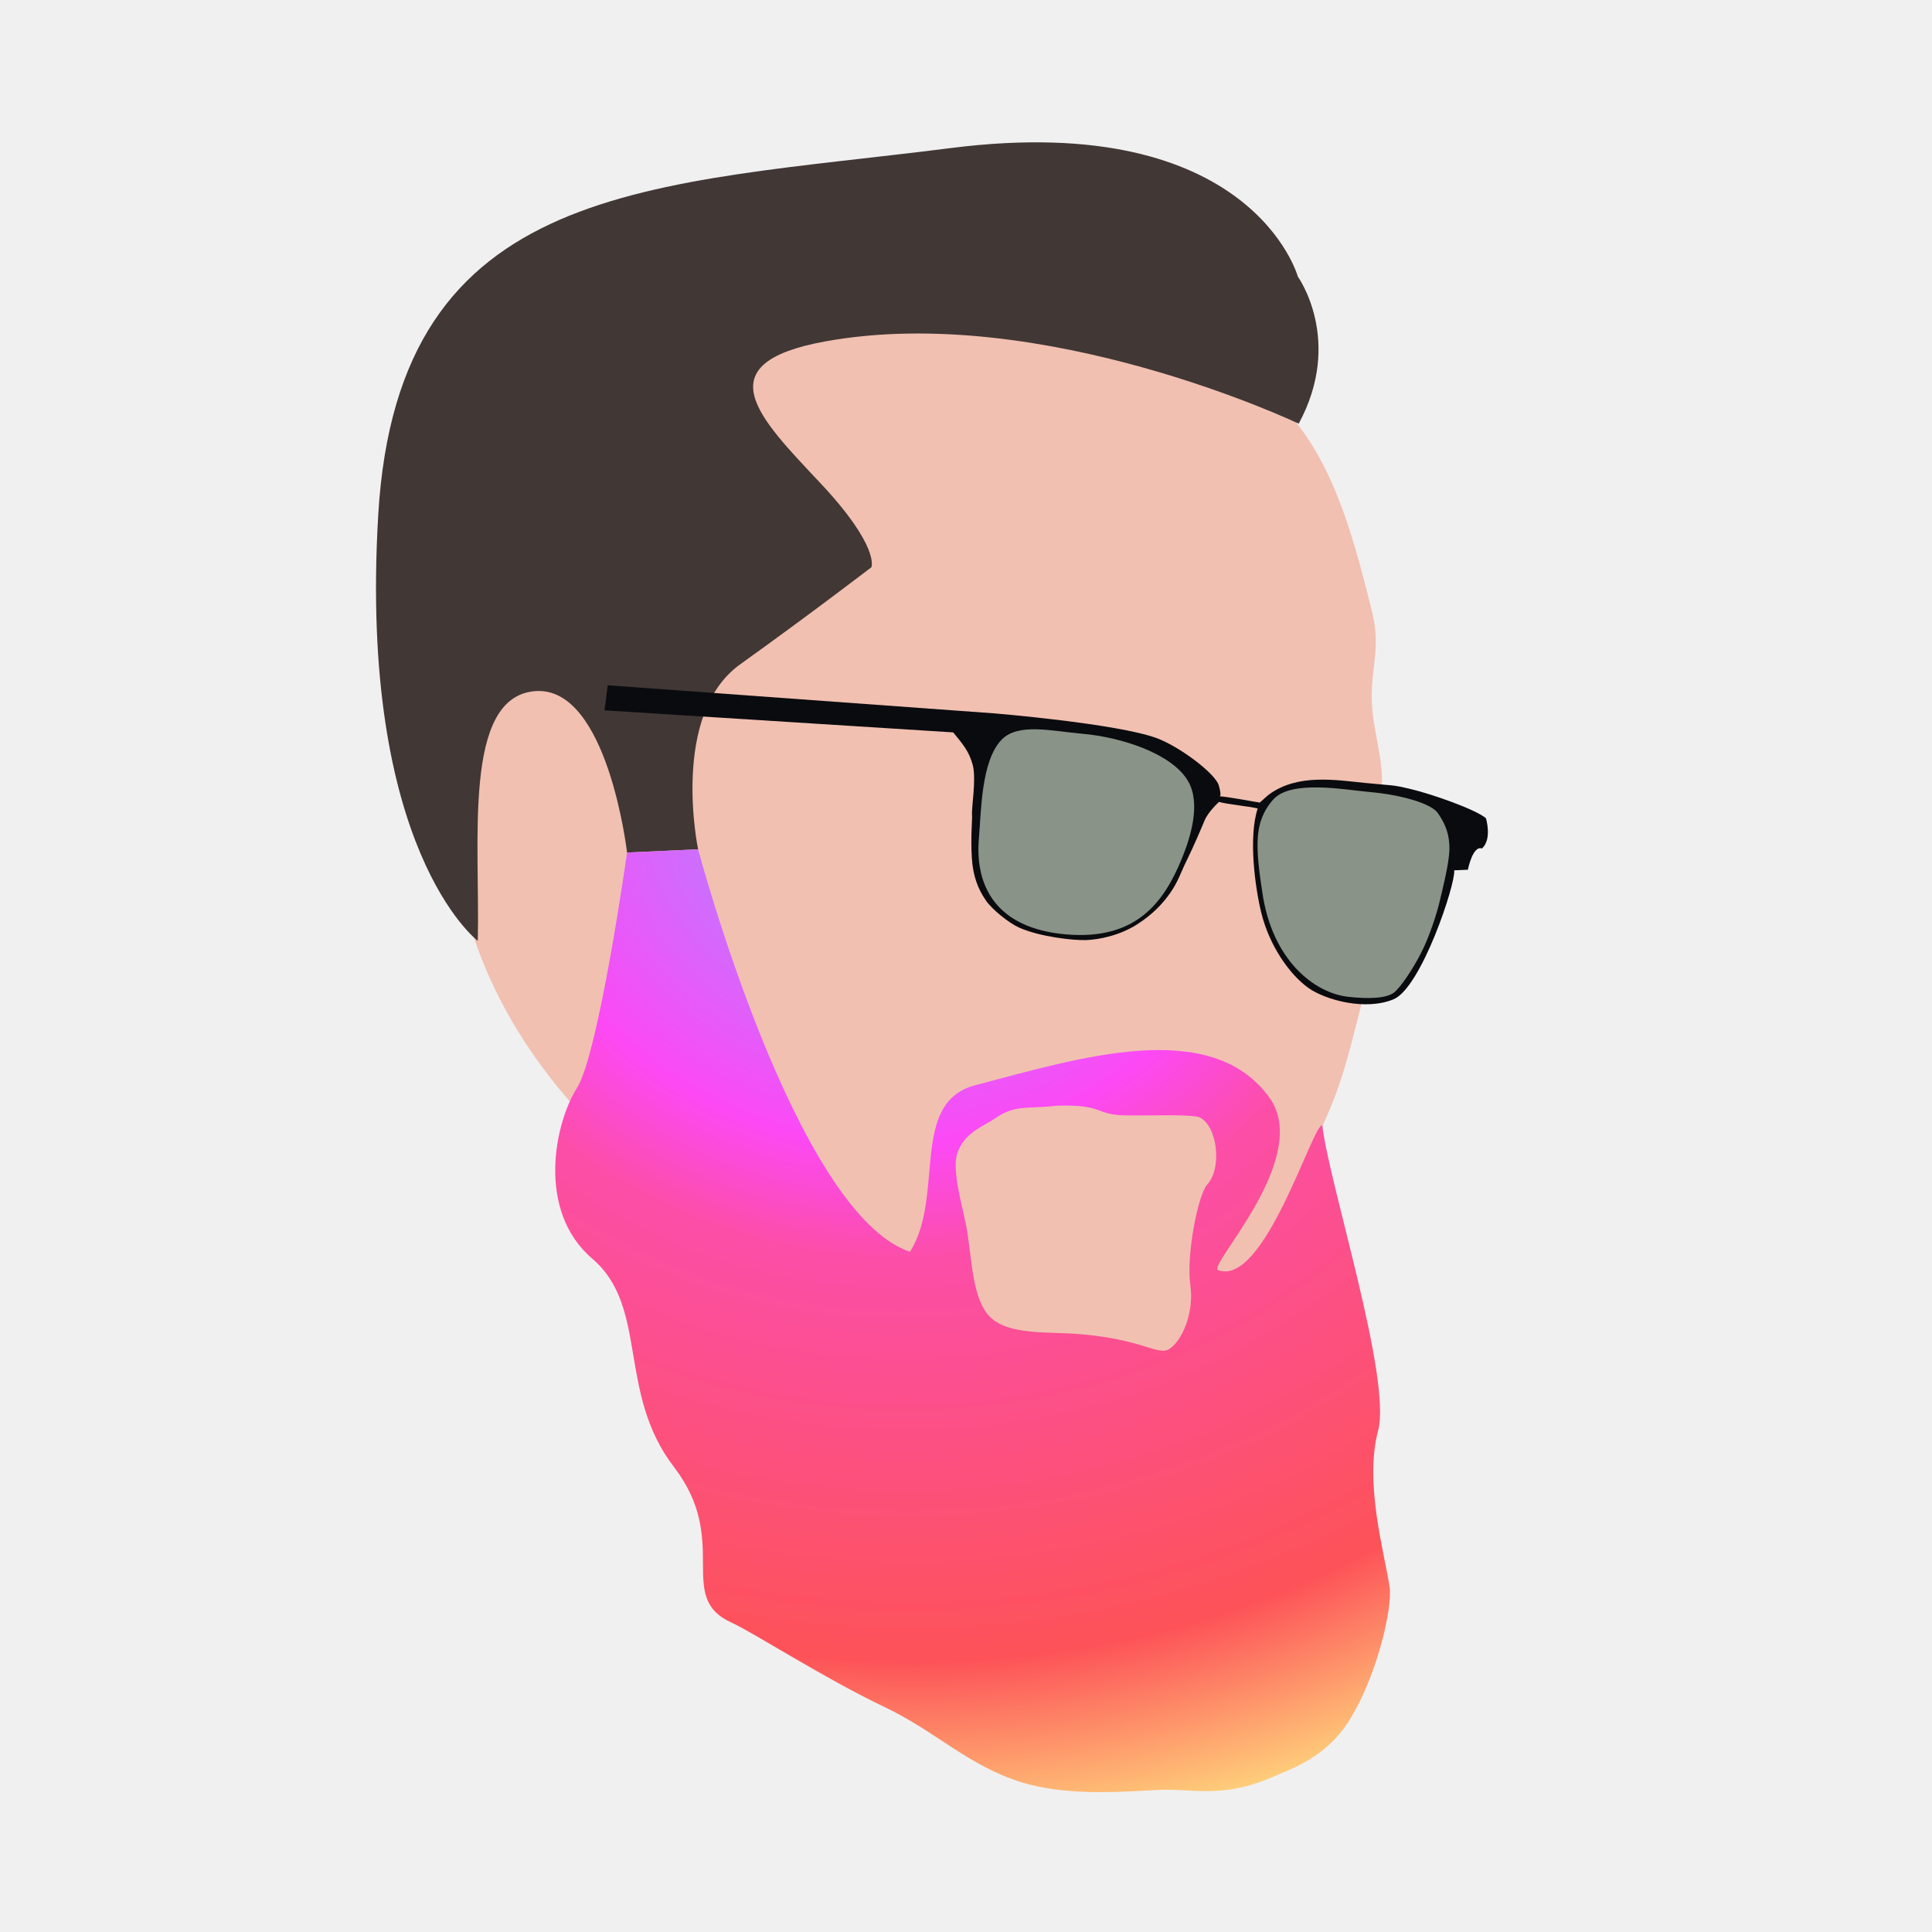
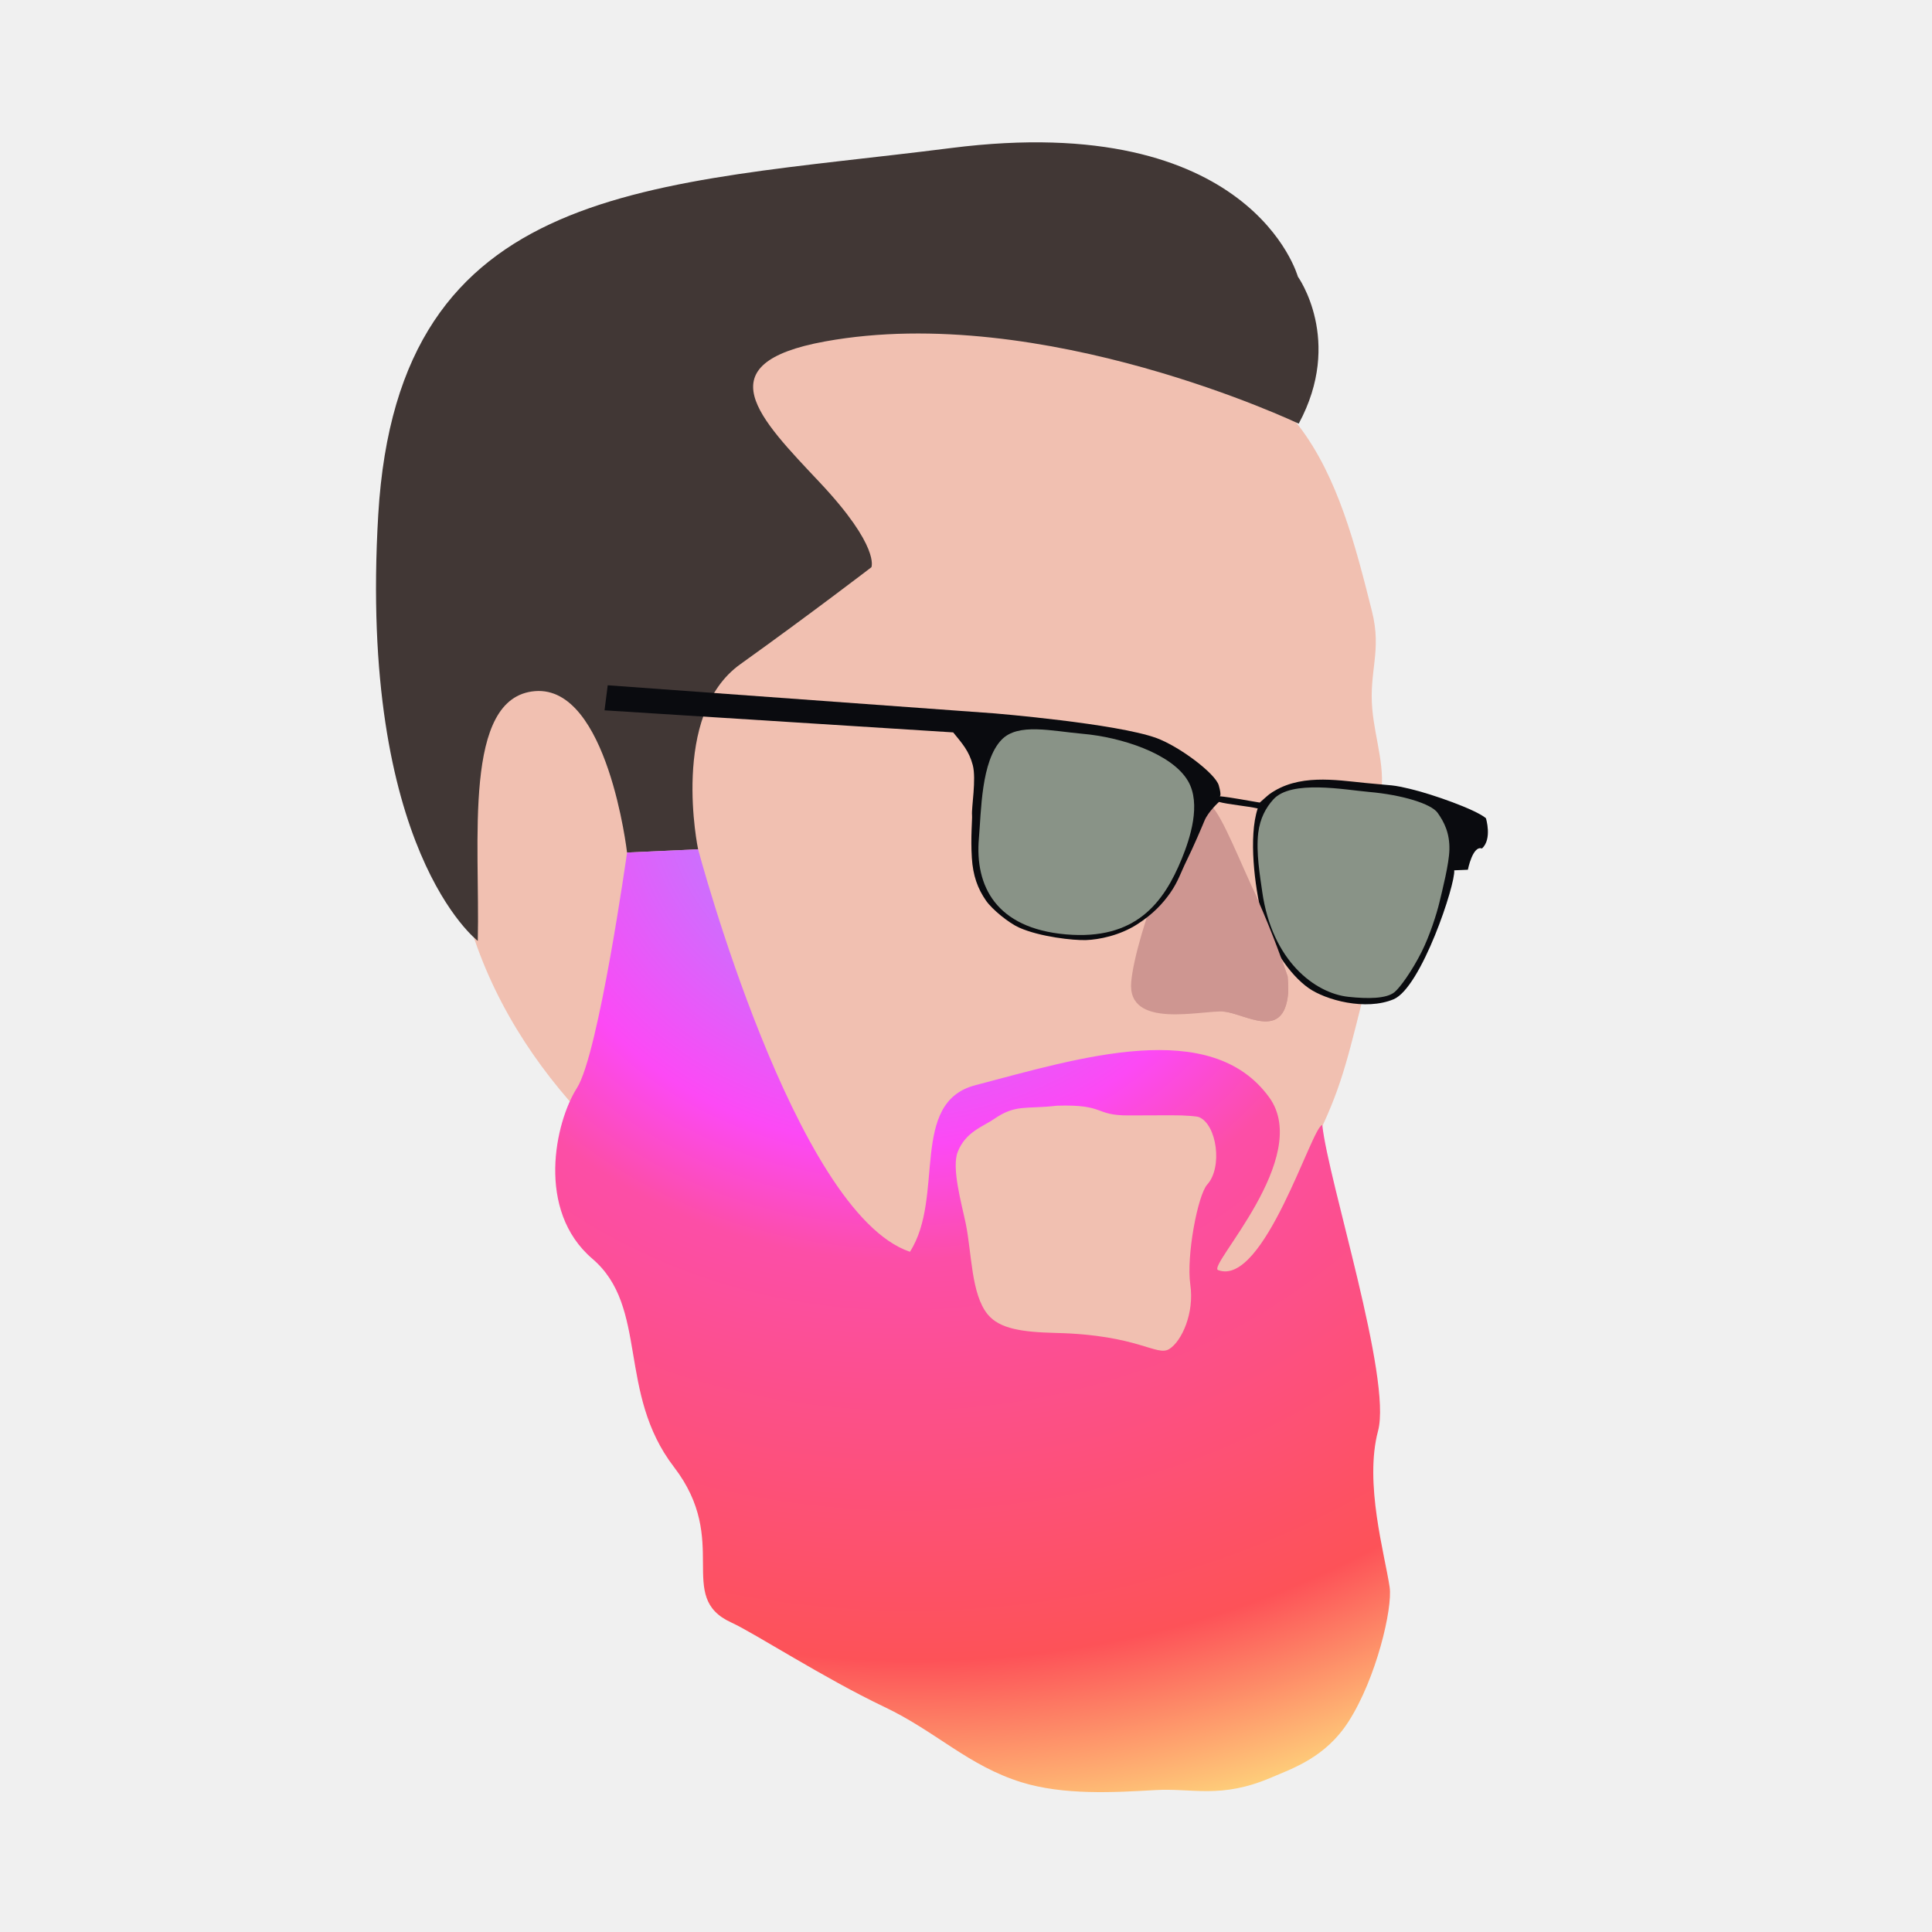
<svg xmlns="http://www.w3.org/2000/svg" version="1.1" id="Layer_1" x="0px" y="0px" viewBox="0 0 600 600" xml:space="preserve" width="600" height="600">
  <style type="text/css" id="style824">
     .hair{
       opacity:1;
       fill:#413735;
       fill-opacity:1;
     }
     .head{
       opacity:1;
       fill:#f1c0b1;
+        fill-opacity:1;
+      }
+      .nose{
+        opacity:1;
+        fill:#CE9691;
       fill-opacity:1;
     }
     .rims{
       opacity:1;
       fill:#0a0b0f;
       fill-opacity:1;
     }
     .lens{
       opacity:1;
       fill:#899387;
       fill-opacity:1;
     }
     .beard{
       opacity:1;
       fill:#ffffff;
       fill-opacity:1;
     }
   </style>
  <defs>
    <radialGradient id="rg1" cx="0.474" cy="0.472" r="50%">
      <stop offset="5%" style="stop-color:#7BA3FE;" />
      <stop offset="15%" style="stop-color:#CB70FE;" />
      <stop offset="30%" style="stop-color:#FC49F5;" />
      <stop offset="40%" style="stop-color:#FC4EA7;" />
      <stop offset="75%" style="stop-color:#FD5258;" />
      <stop offset="90%" style="stop-color:#FECE7A;" />
      <stop offset="100%" style="stop-color:#7EFF7A;" />
    </radialGradient>
    <mask id="beard-mask">
      <path id="beard" class="beard" d="m 377.322,270.768 c 0,0 -39.709,109.83 -76.426,118.785 -9.403,-17.91 4.312,-46.117 -15.672,-53.283 -31.56,-11.317 -71.059,-27.63 -91.328,-4.186 -15.078,17.44 14.69,53.782 11.18,54.783 -14.733,4.203 -25.215,-47.437 -28.328,-47.674 -3.385,17.247 -28.433,76.529 -25.527,93.096 2.905,16.567 -5.383,37.874 -7.809,48.018 -1.53,6.398 1.613,28.558 9.125,42.809 6.122,11.614 15.855,15.85 22.527,19.408 14.859,7.925 23.874,5.249 35.34,6.924 12.772,1.866 28.231,4.089 41.568,1.215 16.923,-3.647 27.834,-13.393 44.461,-19.588 19.584,-7.296 42.287,-19.372 49.67,-21.986 18.154,-6.43 2.255,-25.056 21.957,-46.549 19.702,-21.493 12.09,-48.807 30.896,-62.24 18.806,-13.433 15.223,-41.193 9.402,-52.387 -5.821,-11.194 -9.143,-74.227 -9.143,-74.227 z m -159.625,69.154 c 3.965,0.043 6.194,0.358 19.184,1.523 10.919,0.98 7.237,-2.855 22.449,-1.072 9.57,1.978 12.809,0.612 19.03,5.744 3.409,2.813 8.494,4.784 10.434,11.167 1.562,5.138 -2.535,15.814 -4.408,22.05 -2.652,8.827 -3.546,21.66 -9.246,27.482 -4.08,4.167 -11.129,4.554 -21.748,3.884 -25.454,-1.605 -31.687,4.67 -35.356,1.918 -3.669,-2.752 -6.827,-11.827 -4.774,-20.492 2.064,-8.714 0.111,-27.952 -2.521,-31.416 -4.357,-5.733 -1.377,-18.804 4.355,-20.639 0.366,-0.117 1.28,-0.165 2.602,-0.15 z" />
    </mask>
  </defs>
  <g transform="scale(-1, 1) translate(-600, 0)">
    <g transform="rotate(-5, 300, 200)">
      <path id="head" class="head" d="m 453.513,274.255 c -10.312,54.654 -49.866,89.252 -88.225,110.795 -41.439,23.273 -61.603,62.816 -101.992,62.816 -19.199,0 -28.69,3.387 -44.574,-4.233 -16.711,-8.017 -12.591,-15.66 -24.593,-36.448 -6.004,-10.4 -9.224,-47.418 -14.147,-59.301 -7.364,-17.775 -8.763,-26.442 -12.049,-47.125 -2.934,-18.466 7.33,-19.188 7.33,-39.084 0,-9.295 -6.206,-16.288 -7.496,-24.679 -1.401,-9.115 3.067,-18.252 4.771,-27.825 2.089,-11.734 -1.41,-18.245 2.741,-30.244 6.824,-19.72 14.148,-40.664 27.656,-55.41 31.541,-34.431 73.972,-59.977 101.697,-60.345 43.039,-0.571 128.739,12.321 154.68,57.043 21.137,36.44 3.957,102.333 -5.799,154.04 z" />
      <path id="hair" class="hair" d="m 203.027,122.826 c -11.677,-27.004 4.245,-45.464 4.245,-45.464 0,0 18.715,-50.379 110.768,-30.402 C 409.833,66.88 488.256,71.523 485.337,175.889 c -2.919,104.366 -42.33,129.18 -42.33,129.18 0,0 -0.046,0.729 0,0 1.93,-30.627 11.385,-75.045 -10.947,-78.822 -22.333,-3.776 -32.842,47.439 -32.842,47.439 l -21.895,-2.919 c 0,0 12.407,-40.87 -8.028,-58.386 -20.435,-17.516 -37.951,-33.572 -37.951,-33.572 0,0 -2.189,-6.568 18.246,-24.814 20.435,-18.246 39.07,-33.691 2.189,-43.79 -66.326,-18.161 -148.751,12.622 -148.751,12.622 z" />
+       <path id="nose" class="nose" d="m 239.737,300.106 c 0,14.977 -22.907,6.645 -29.454,6.645 -6.546,-10e-6 -19.366,7.614 -19.396,-7.363 -0.003,-1.536 0.596,-5.225 0.596,-5.225 3.124,-7.09 7.597,-16.424 13.265,-26.413 6.915,-12.187 13.266,-25.03 16.495,-25.03 6.546,0 18.494,42.409 18.494,57.387 z" />
      <path id="rims" class="rims" d="m 289.242,220.693 c 0,0 -38.002,-0.166 -50.68,3.24 -7.405,1.99 -19.227,9.404 -20.586,12.957 -1.358,3.553 -0.521,3.344 -0.521,3.344 -3.741,0.021 -9.498,0.663 -12.637,0.873 0,0 -2.312,-2.486 -2.766,-2.875 -8.304,-7.117 -19.968,-6.171 -29.26,-6.051 -9.3,0.12 -8.146,-0.258 -14.631,0.713 -6.485,0.971 -20.193,4.453 -23.725,6.92 0,0 -2.569,6.259 0.396,9.488 2.966,-0.791 3.789,6.953 3.789,6.953 l 4.213,0.551 c -0.845,4.059 6.98,37.194 15.283,41.543 8.304,4.349 20.943,2.11 26.596,-1.186 6.136,-3.577 13.226,-11.935 16.65,-21.979 2.641,-7.746 6.092,-23.144 3.937,-32.201 3.093,-0.449 9.294,-0.44 12.153,-0.973 0,0 3.056,3.267 3.971,6.164 0.666,2.108 2.629,8.182 4.543,13.111 1.411,3.633 1.971,6.479 4.103,10.178 1.998,3.466 4.745,7.045 9.379,10.624 5.146,3.974 11.461,5.782 15.412,6.266 3.845,0.47 14.338,0.258 21.025,-2.052 3.319,-1.146 8.817,-4.865 10.953,-7.422 2.958,-3.54 4.737,-7.441 5.557,-12.83 0.976,-6.418 0.885,-12.053 1.105,-13.266 0.418,-2.299 -0.395,-11.244 1.127,-15.5 1.522,-4.256 3.813,-6.366 6.943,-9.59 l 108.465,2.611 -0.312,-7.836 z" />
      <path id="lensr" class="lens" d="m 201.668,268.54 c -4.917,21.288 -19.141,30.061 -29.519,30.267 -6.054,0.12 -11.843,-0.422 -14.159,-2.711 -1.596,-1.578 -4.824,-7.008 -7.283,-13.188 -2.08,-5.227 -3.638,-12.213 -4.15,-15.666 -0.609,-4.108 -1.955,-12.281 -1.679,-16.681 0.32,-5.111 2.334,-8.388 4.645,-11.1 2.245,-2.635 11.465,-4.601 21.749,-4.601 7.66,0 24.37,-1.723 29.421,4.881 2.071,2.707 3.646,6.285 3.783,10.827 0.184,6.08 -1.746,13.37 -2.809,17.972 z" />
      <path id="lensl" class="lens" d="m 290.749,259.734 c 0,14.913 -7.746,27.398 -29.494,27.398 -21.749,0 -29.434,-12.361 -33.844,-26.608 -1.977,-6.388 -4.595,-17.434 0.224,-24.184 5.776,-8.09 21.961,-11.716 33.817,-11.716 9.692,0 20.32,-1.723 24.96,4.043 5.773,7.174 4.336,22.798 4.336,31.065 z" />
+       <path id="nose2" class="nose" d="m 210.283,306.751 c -6.546,-10e-6 -19.366,7.614 -19.396,-7.363 -0.003,-1.536 0.596,-5.225 0.596,-5.225 3.124,-7.09 7.597,-16.424 13.265,-26.413 17.587,11.472 12.724,31.456 5.536,39.002 z" />
      <g mask="url(#beard-mask)">
        <g id="spirals" transform="translate(320,250) rotate(1425)" style="fill:none;stroke-width:80px;stroke-linecap:round;">
          <path id="spiral1" class="sprial" style="stroke:url(#rg1);" d="M0,0C3.36,0.06,6.6,-2.82,7.07,-7.07C7.66,-11.26,5.28,-16.67,0,-20C-5.18,-23.4,-13.27,-24.43,-21.21,-21.21C-29.13,-18.12,-36.69,-10.51,-40,0C-43.42,10.46,-42.3,23.68,-35.36,35.36C-28.53,47,-15.79,56.71,0,60C15.69,63.43,34.14,60.2,49.5,49.5C64.88,38.98,76.71,21.03,80,0C83.43,-20.92,78.08,-44.6,63.64,-63.64C49.44,-82.74,26.27,-96.74,0,-100C-26.16,-103.45,-55.05,-95.94,-77.78,-77.78C-100.6,-59.88,-116.76,-31.53,-120,0C-123.48,31.43,-113.8,65.49,-91.92,91.92C-70.34,118.47,-36.76,136.79,0,140C36.66,143.5,75.94,131.67,106.07,106.07C136.34,80.79,156.81,42,160,0C163.53,-41.9,149.54,-86.4,120.21,-120.21C91.24,-154.2,47.24,-176.83,0,-180C-47.13,-183.56,-96.85,-167.4,-134.35,-134.35C-172.06,-101.7,-196.86,-52.47,-200,0C-203.55,52.4,-185.28,107.29,-148.49,148.49C-112.14,189.9,-57.74,216.9,0,220C57.63,223.58,117.75,203.14,162.63,162.63C207.77,122.6,236.92,62.97,240,0C243.62,-62.86,220.98,-128.21,176.78,-176.78C133.05,-225.63,68.21,-256.95,0,-260C-68.13,-263.64,-138.65,-238.85,-190.92,-190.92C-243.49,-143.49,-276.98,-73.47,-280,0C-283.66,73.36,-256.71,149.1,-205.06,205.06C-153.94,261.36,-78.71,297,0,300C78.6,303.69,159.56,274.58,219.2,219.2C279.23,164.4,317.02,83.94,320,0C323.72,-83.84,292.44,-170.01,233.35,-233.35C174.84,-297.12,89.21,-337.04,0,-340C-89.07,-343.71,-180.46,-310.32,-247.49,-247.49C-315,-185.31,-357.03,-94.41,-360,0C-363.74,94.33,-328.18,190.91,-261.63,261.63C-195.75,332.86,-99.67,377.06,0,380C99.57,383.76,201.36,346.05,275.77,275.77C350.73,206.2,397.08,104.91,400,0" />
        </g>
      </g>
    </g>
  </g>
</svg>
